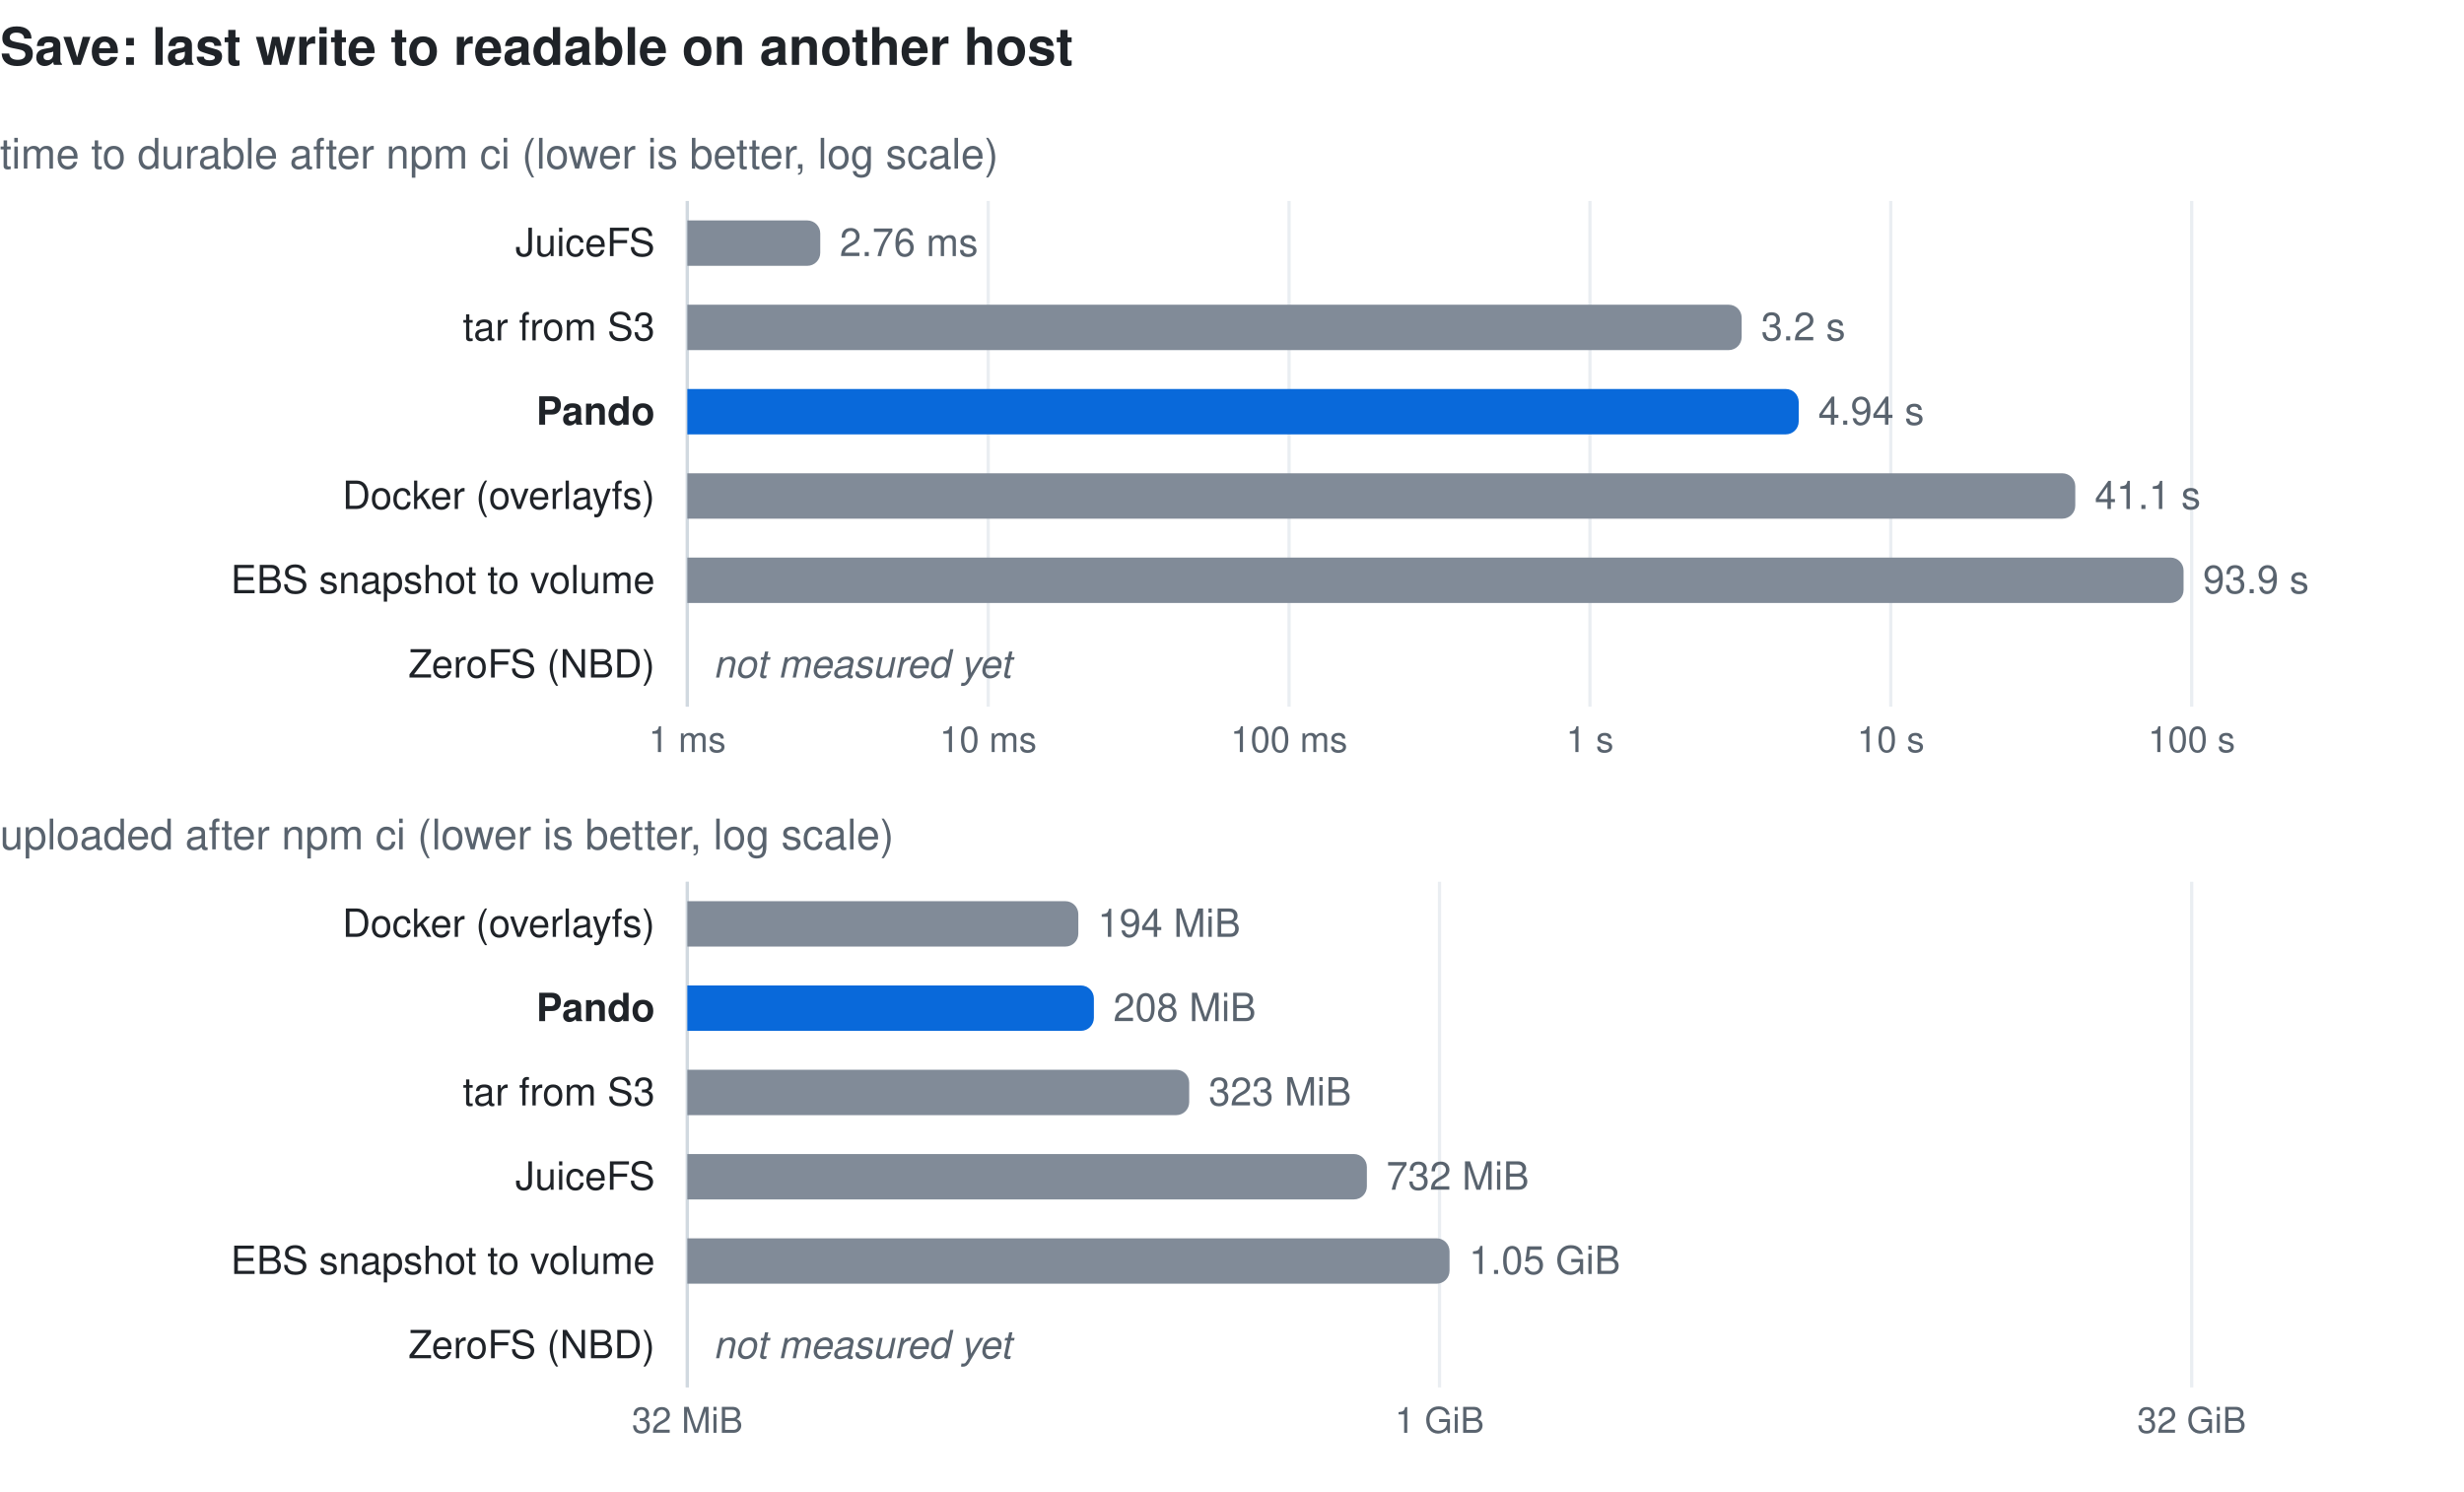
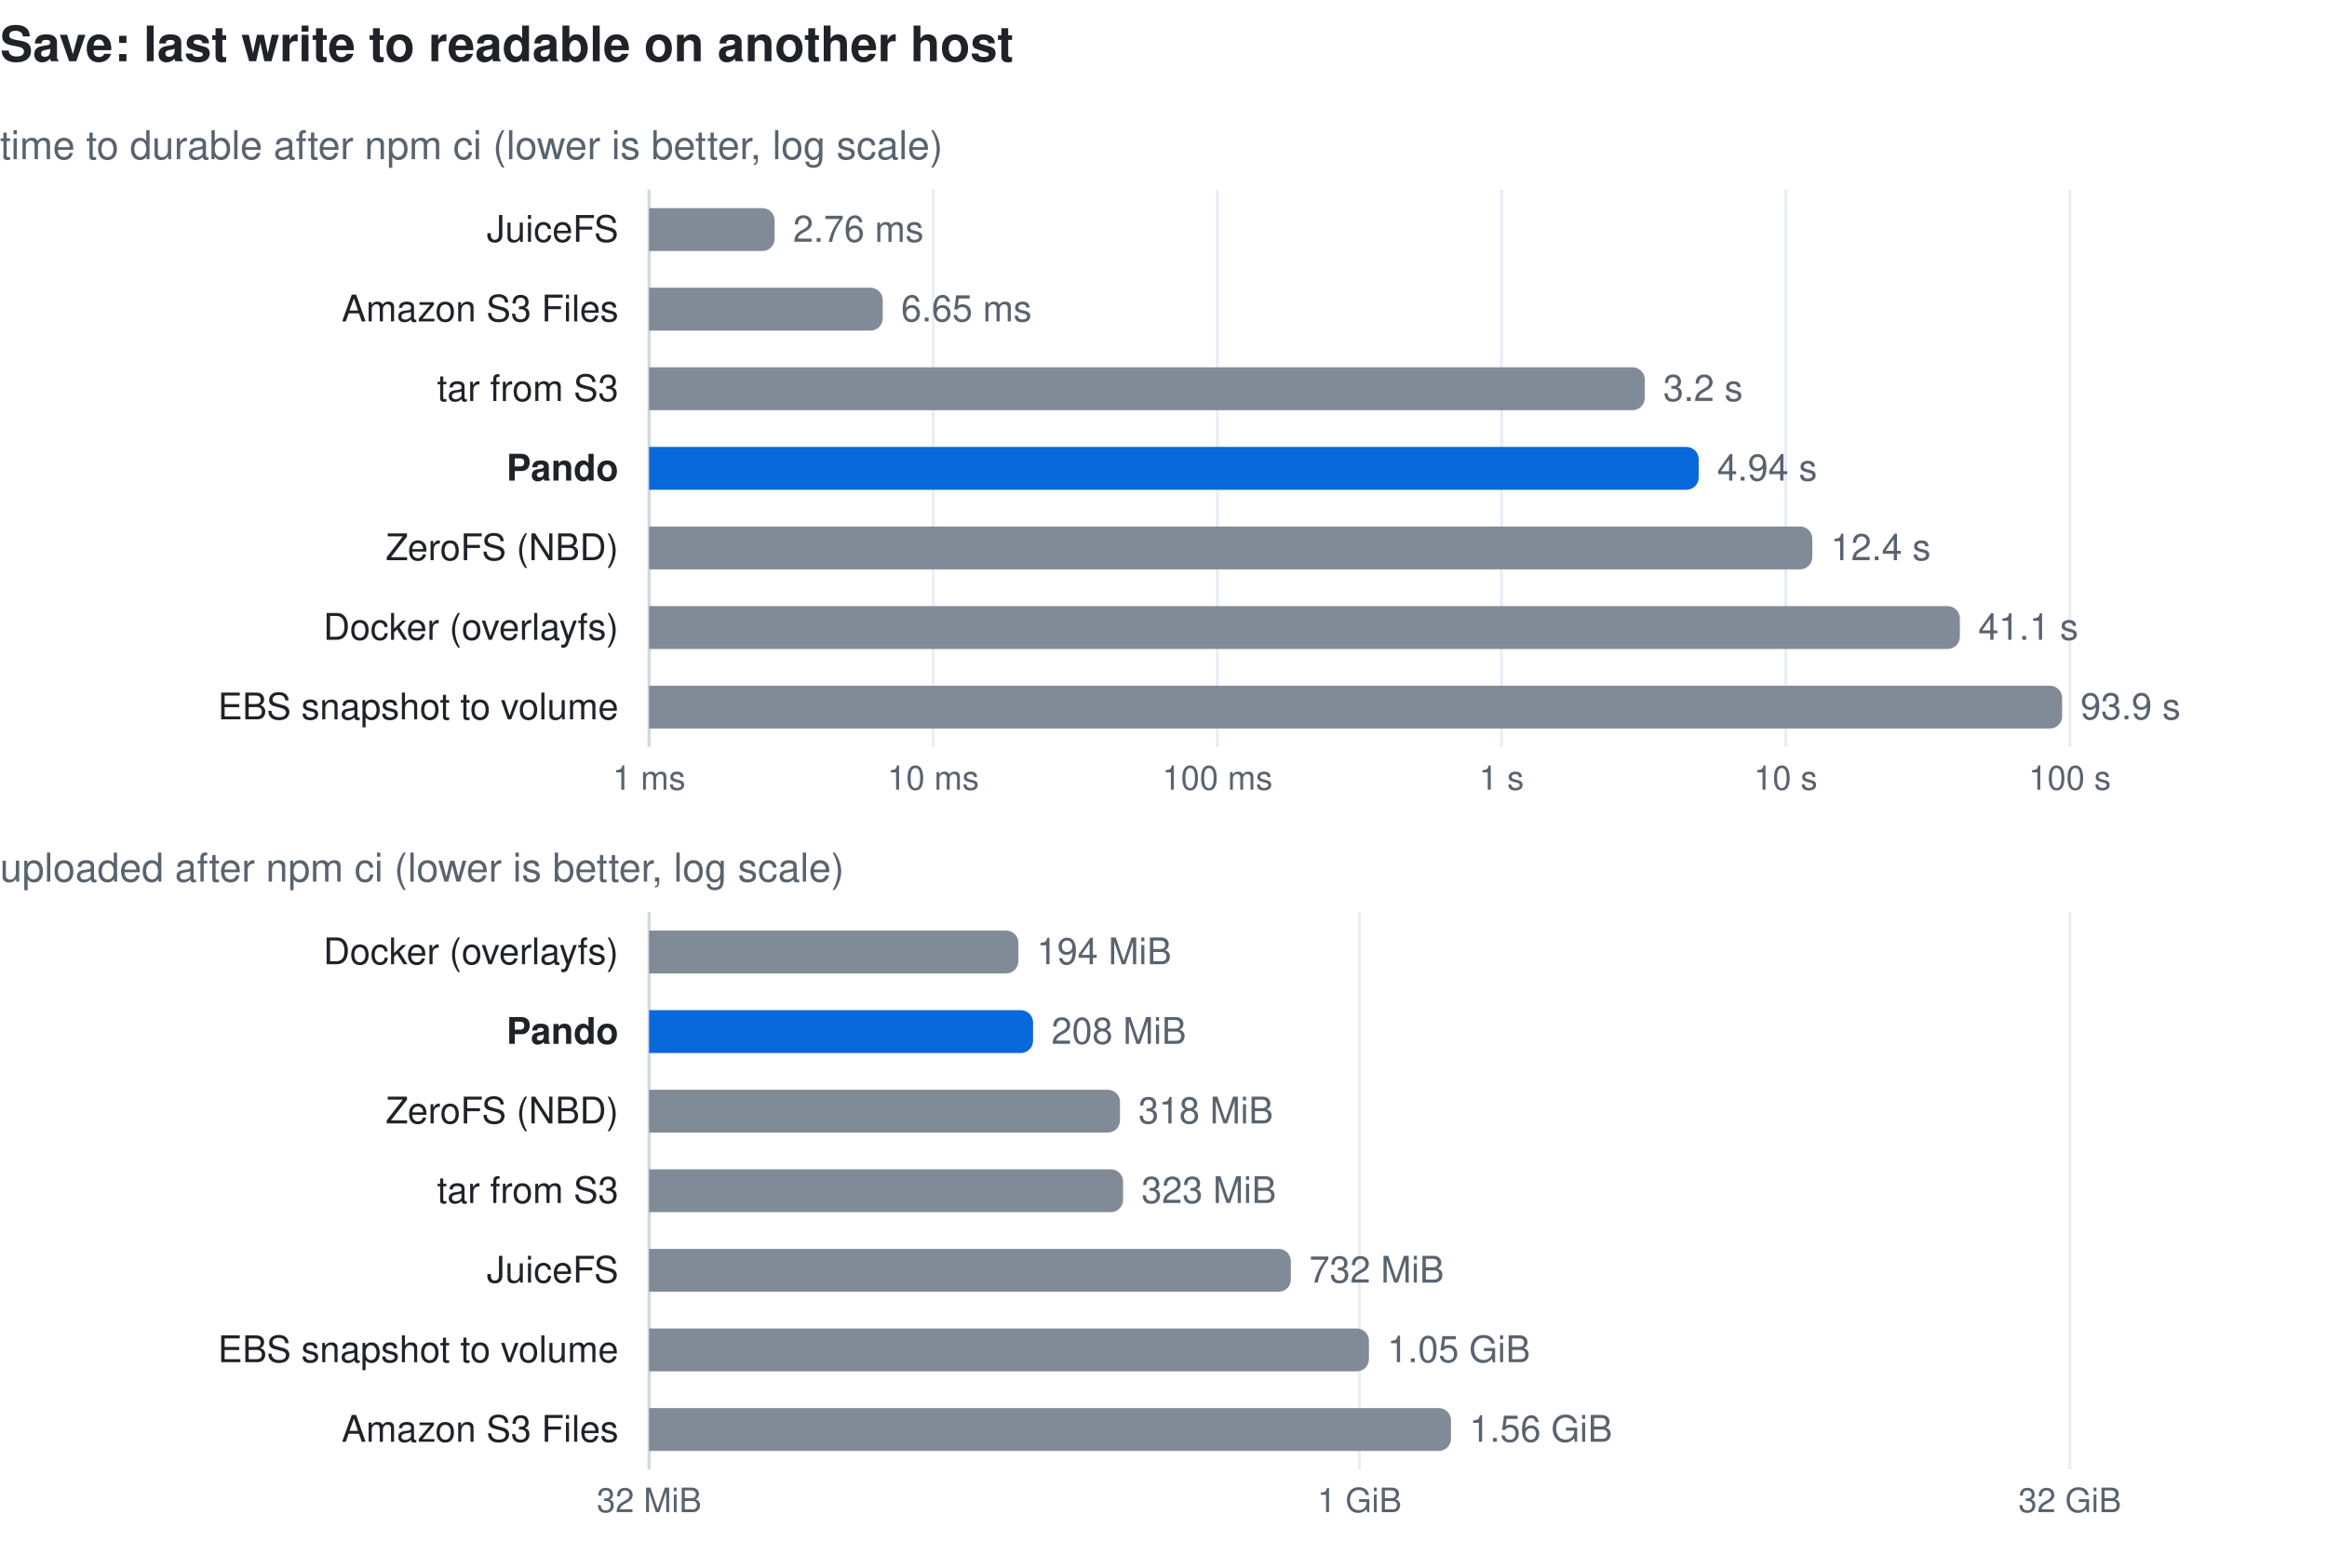
- <svg xmlns="http://www.w3.org/2000/svg" width="760" height="460" viewBox="0 0 760 460" font-family="-apple-system, BlinkMacSystemFont, 'Segoe UI', Helvetica, Arial, sans-serif" role="img">
+ <svg xmlns="http://www.w3.org/2000/svg" width="760" height="512" viewBox="0 0 760 512" font-family="-apple-system, BlinkMacSystemFont, 'Segoe UI', Helvetica, Arial, sans-serif" role="img">
  <text x="0" y="20" font-size="16" font-weight="600" fill="#1f2328">Save: last write to readable on another host</text>
  <text x="0" y="52" font-size="13" fill="#59636e">time to durable after npm ci (lower is better, log scale)</text>
-   <line x1="212.0" y1="62" x2="212.0" y2="218" stroke="#eaeef2" stroke-width="1" />
-   <text x="212.0" y="232" font-size="11" fill="#59636e" text-anchor="middle">1 ms</text>
-   <line x1="304.8" y1="62" x2="304.8" y2="218" stroke="#eaeef2" stroke-width="1" />
-   <text x="304.8" y="232" font-size="11" fill="#59636e" text-anchor="middle">10 ms</text>
-   <line x1="397.6" y1="62" x2="397.6" y2="218" stroke="#eaeef2" stroke-width="1" />
-   <text x="397.6" y="232" font-size="11" fill="#59636e" text-anchor="middle">100 ms</text>
-   <line x1="490.4" y1="62" x2="490.4" y2="218" stroke="#eaeef2" stroke-width="1" />
-   <text x="490.4" y="232" font-size="11" fill="#59636e" text-anchor="middle">1 s</text>
-   <line x1="583.2" y1="62" x2="583.2" y2="218" stroke="#eaeef2" stroke-width="1" />
-   <text x="583.2" y="232" font-size="11" fill="#59636e" text-anchor="middle">10 s</text>
-   <line x1="676.0" y1="62" x2="676.0" y2="218" stroke="#eaeef2" stroke-width="1" />
-   <text x="676.0" y="232" font-size="11" fill="#59636e" text-anchor="middle">100 s</text>
-   <line x1="212" y1="62" x2="212" y2="218" stroke="#d1d9e0" stroke-width="1" />
+   <line x1="212.0" y1="62" x2="212.0" y2="244" stroke="#eaeef2" stroke-width="1" />
+   <text x="212.0" y="258" font-size="11" fill="#59636e" text-anchor="middle">1 ms</text>
+   <line x1="304.8" y1="62" x2="304.8" y2="244" stroke="#eaeef2" stroke-width="1" />
+   <text x="304.8" y="258" font-size="11" fill="#59636e" text-anchor="middle">10 ms</text>
+   <line x1="397.6" y1="62" x2="397.6" y2="244" stroke="#eaeef2" stroke-width="1" />
+   <text x="397.6" y="258" font-size="11" fill="#59636e" text-anchor="middle">100 ms</text>
+   <line x1="490.4" y1="62" x2="490.4" y2="244" stroke="#eaeef2" stroke-width="1" />
+   <text x="490.4" y="258" font-size="11" fill="#59636e" text-anchor="middle">1 s</text>
+   <line x1="583.2" y1="62" x2="583.2" y2="244" stroke="#eaeef2" stroke-width="1" />
+   <text x="583.2" y="258" font-size="11" fill="#59636e" text-anchor="middle">10 s</text>
+   <line x1="676.0" y1="62" x2="676.0" y2="244" stroke="#eaeef2" stroke-width="1" />
+   <text x="676.0" y="258" font-size="11" fill="#59636e" text-anchor="middle">100 s</text>
+   <line x1="212" y1="62" x2="212" y2="244" stroke="#d1d9e0" stroke-width="1" />
  <text x="202" y="79.0" font-size="12" fill="#1f2328" text-anchor="end">JuiceFS</text>
  <path d="M212,68.0 h37.0 a4,4 0 0 1 4,4 v6 a4,4 0 0 1 -4,4 h-37.0 z" fill="#818b98" />
  <text x="259.0" y="79.0" font-size="12" fill="#59636e">2.76 ms</text>
-   <text x="202" y="105.0" font-size="12" fill="#1f2328" text-anchor="end">tar from S3</text>
-   <path d="M212,94.0 h321.2 a4,4 0 0 1 4,4 v6 a4,4 0 0 1 -4,4 h-321.2 z" fill="#818b98" />
-   <text x="543.2" y="105.0" font-size="12" fill="#59636e">3.2 s</text>
-   <text x="202" y="131.0" font-size="12" fill="#1f2328" text-anchor="end" font-weight="600">Pando</text>
-   <path d="M212,120.0 h338.8 a4,4 0 0 1 4,4 v6 a4,4 0 0 1 -4,4 h-338.8 z" fill="#0969da" />
-   <text x="560.8" y="131.0" font-size="12" fill="#59636e">4.94 s</text>
-   <text x="202" y="157.0" font-size="12" fill="#1f2328" text-anchor="end">Docker (overlayfs)</text>
-   <path d="M212,146.0 h424.1 a4,4 0 0 1 4,4 v6 a4,4 0 0 1 -4,4 h-424.1 z" fill="#818b98" />
-   <text x="646.1" y="157.0" font-size="12" fill="#59636e">41.1 s</text>
-   <text x="202" y="183.0" font-size="12" fill="#1f2328" text-anchor="end">EBS snapshot to volume</text>
-   <path d="M212,172.0 h457.5 a4,4 0 0 1 4,4 v6 a4,4 0 0 1 -4,4 h-457.5 z" fill="#818b98" />
-   <text x="679.5" y="183.0" font-size="12" fill="#59636e">93.9 s</text>
-   <text x="202" y="209.0" font-size="12" fill="#1f2328" text-anchor="end">ZeroFS (NBD)</text>
-   <text x="220" y="209.0" font-size="12" font-style="italic" fill="#59636e">not measured yet</text>
-   <text x="0" y="262" font-size="13" fill="#59636e">uploaded after npm ci (lower is better, log scale)</text>
-   <line x1="212.0" y1="272" x2="212.0" y2="428" stroke="#eaeef2" stroke-width="1" />
-   <text x="212.0" y="442" font-size="11" fill="#59636e" text-anchor="middle">32 MiB</text>
-   <line x1="444.0" y1="272" x2="444.0" y2="428" stroke="#eaeef2" stroke-width="1" />
-   <text x="444.0" y="442" font-size="11" fill="#59636e" text-anchor="middle">1 GiB</text>
-   <line x1="676.0" y1="272" x2="676.0" y2="428" stroke="#eaeef2" stroke-width="1" />
-   <text x="676.0" y="442" font-size="11" fill="#59636e" text-anchor="middle">32 GiB</text>
-   <line x1="212" y1="272" x2="212" y2="428" stroke="#d1d9e0" stroke-width="1" />
-   <text x="202" y="289.0" font-size="12" fill="#1f2328" text-anchor="end">Docker (overlayfs)</text>
-   <path d="M212,278.0 h116.6 a4,4 0 0 1 4,4 v6 a4,4 0 0 1 -4,4 h-116.6 z" fill="#818b98" />
-   <text x="338.6" y="289.0" font-size="12" fill="#59636e">194 MiB</text>
-   <text x="202" y="315.0" font-size="12" fill="#1f2328" text-anchor="end" font-weight="600">Pando</text>
-   <path d="M212,304.0 h121.4 a4,4 0 0 1 4,4 v6 a4,4 0 0 1 -4,4 h-121.4 z" fill="#0969da" />
-   <text x="343.4" y="315.0" font-size="12" fill="#59636e">208 MiB</text>
-   <text x="202" y="341.0" font-size="12" fill="#1f2328" text-anchor="end">tar from S3</text>
-   <path d="M212,330.0 h150.8 a4,4 0 0 1 4,4 v6 a4,4 0 0 1 -4,4 h-150.8 z" fill="#818b98" />
-   <text x="372.8" y="341.0" font-size="12" fill="#59636e">323 MiB</text>
-   <text x="202" y="367.0" font-size="12" fill="#1f2328" text-anchor="end">JuiceFS</text>
-   <path d="M212,356.0 h205.6 a4,4 0 0 1 4,4 v6 a4,4 0 0 1 -4,4 h-205.6 z" fill="#818b98" />
-   <text x="427.6" y="367.0" font-size="12" fill="#59636e">732 MiB</text>
-   <text x="202" y="393.0" font-size="12" fill="#1f2328" text-anchor="end">EBS snapshot to volume</text>
-   <path d="M212,382.0 h231.1 a4,4 0 0 1 4,4 v6 a4,4 0 0 1 -4,4 h-231.1 z" fill="#818b98" />
-   <text x="453.1" y="393.0" font-size="12" fill="#59636e">1.05 GiB</text>
-   <text x="202" y="419.0" font-size="12" fill="#1f2328" text-anchor="end">ZeroFS (NBD)</text>
-   <text x="220" y="419.0" font-size="12" font-style="italic" fill="#59636e">not measured yet</text>
+   <text x="202" y="105.0" font-size="12" fill="#1f2328" text-anchor="end">Amazon S3 Files</text>
+   <path d="M212,94.0 h72.3 a4,4 0 0 1 4,4 v6 a4,4 0 0 1 -4,4 h-72.3 z" fill="#818b98" />
+   <text x="294.3" y="105.0" font-size="12" fill="#59636e">6.65 ms</text>
+   <text x="202" y="131.0" font-size="12" fill="#1f2328" text-anchor="end">tar from S3</text>
+   <path d="M212,120.0 h321.2 a4,4 0 0 1 4,4 v6 a4,4 0 0 1 -4,4 h-321.2 z" fill="#818b98" />
+   <text x="543.2" y="131.0" font-size="12" fill="#59636e">3.2 s</text>
+   <text x="202" y="157.0" font-size="12" fill="#1f2328" text-anchor="end" font-weight="600">Pando</text>
+   <path d="M212,146.0 h338.8 a4,4 0 0 1 4,4 v6 a4,4 0 0 1 -4,4 h-338.8 z" fill="#0969da" />
+   <text x="560.8" y="157.0" font-size="12" fill="#59636e">4.94 s</text>
+   <text x="202" y="183.0" font-size="12" fill="#1f2328" text-anchor="end">ZeroFS (NBD)</text>
+   <path d="M212,172.0 h375.9 a4,4 0 0 1 4,4 v6 a4,4 0 0 1 -4,4 h-375.9 z" fill="#818b98" />
+   <text x="597.9" y="183.0" font-size="12" fill="#59636e">12.4 s</text>
+   <text x="202" y="209.0" font-size="12" fill="#1f2328" text-anchor="end">Docker (overlayfs)</text>
+   <path d="M212,198.0 h424.1 a4,4 0 0 1 4,4 v6 a4,4 0 0 1 -4,4 h-424.1 z" fill="#818b98" />
+   <text x="646.1" y="209.0" font-size="12" fill="#59636e">41.1 s</text>
+   <text x="202" y="235.0" font-size="12" fill="#1f2328" text-anchor="end">EBS snapshot to volume</text>
+   <path d="M212,224.0 h457.5 a4,4 0 0 1 4,4 v6 a4,4 0 0 1 -4,4 h-457.5 z" fill="#818b98" />
+   <text x="679.5" y="235.0" font-size="12" fill="#59636e">93.9 s</text>
+   <text x="0" y="288" font-size="13" fill="#59636e">uploaded after npm ci (lower is better, log scale)</text>
+   <line x1="212.0" y1="298" x2="212.0" y2="480" stroke="#eaeef2" stroke-width="1" />
+   <text x="212.0" y="494" font-size="11" fill="#59636e" text-anchor="middle">32 MiB</text>
+   <line x1="444.0" y1="298" x2="444.0" y2="480" stroke="#eaeef2" stroke-width="1" />
+   <text x="444.0" y="494" font-size="11" fill="#59636e" text-anchor="middle">1 GiB</text>
+   <line x1="676.0" y1="298" x2="676.0" y2="480" stroke="#eaeef2" stroke-width="1" />
+   <text x="676.0" y="494" font-size="11" fill="#59636e" text-anchor="middle">32 GiB</text>
+   <line x1="212" y1="298" x2="212" y2="480" stroke="#d1d9e0" stroke-width="1" />
+   <text x="202" y="315.0" font-size="12" fill="#1f2328" text-anchor="end">Docker (overlayfs)</text>
+   <path d="M212,304.0 h116.6 a4,4 0 0 1 4,4 v6 a4,4 0 0 1 -4,4 h-116.6 z" fill="#818b98" />
+   <text x="338.6" y="315.0" font-size="12" fill="#59636e">194 MiB</text>
+   <text x="202" y="341.0" font-size="12" fill="#1f2328" text-anchor="end" font-weight="600">Pando</text>
+   <path d="M212,330.0 h121.4 a4,4 0 0 1 4,4 v6 a4,4 0 0 1 -4,4 h-121.4 z" fill="#0969da" />
+   <text x="343.4" y="341.0" font-size="12" fill="#59636e">208 MiB</text>
+   <text x="202" y="367.0" font-size="12" fill="#1f2328" text-anchor="end">ZeroFS (NBD)</text>
+   <path d="M212,356.0 h149.8 a4,4 0 0 1 4,4 v6 a4,4 0 0 1 -4,4 h-149.8 z" fill="#818b98" />
+   <text x="371.8" y="367.0" font-size="12" fill="#59636e">318 MiB</text>
+   <text x="202" y="393.0" font-size="12" fill="#1f2328" text-anchor="end">tar from S3</text>
+   <path d="M212,382.0 h150.8 a4,4 0 0 1 4,4 v6 a4,4 0 0 1 -4,4 h-150.8 z" fill="#818b98" />
+   <text x="372.8" y="393.0" font-size="12" fill="#59636e">323 MiB</text>
+   <text x="202" y="419.0" font-size="12" fill="#1f2328" text-anchor="end">JuiceFS</text>
+   <path d="M212,408.0 h205.6 a4,4 0 0 1 4,4 v6 a4,4 0 0 1 -4,4 h-205.6 z" fill="#818b98" />
+   <text x="427.6" y="419.0" font-size="12" fill="#59636e">732 MiB</text>
+   <text x="202" y="445.0" font-size="12" fill="#1f2328" text-anchor="end">EBS snapshot to volume</text>
+   <path d="M212,434.0 h231.1 a4,4 0 0 1 4,4 v6 a4,4 0 0 1 -4,4 h-231.1 z" fill="#818b98" />
+   <text x="453.1" y="445.0" font-size="12" fill="#59636e">1.05 GiB</text>
+   <text x="202" y="471.0" font-size="12" fill="#1f2328" text-anchor="end">Amazon S3 Files</text>
+   <path d="M212,460.0 h257.9 a4,4 0 0 1 4,4 v6 a4,4 0 0 1 -4,4 h-257.9 z" fill="#818b98" />
+   <text x="479.9" y="471.0" font-size="12" fill="#59636e">1.56 GiB</text>
</svg>
